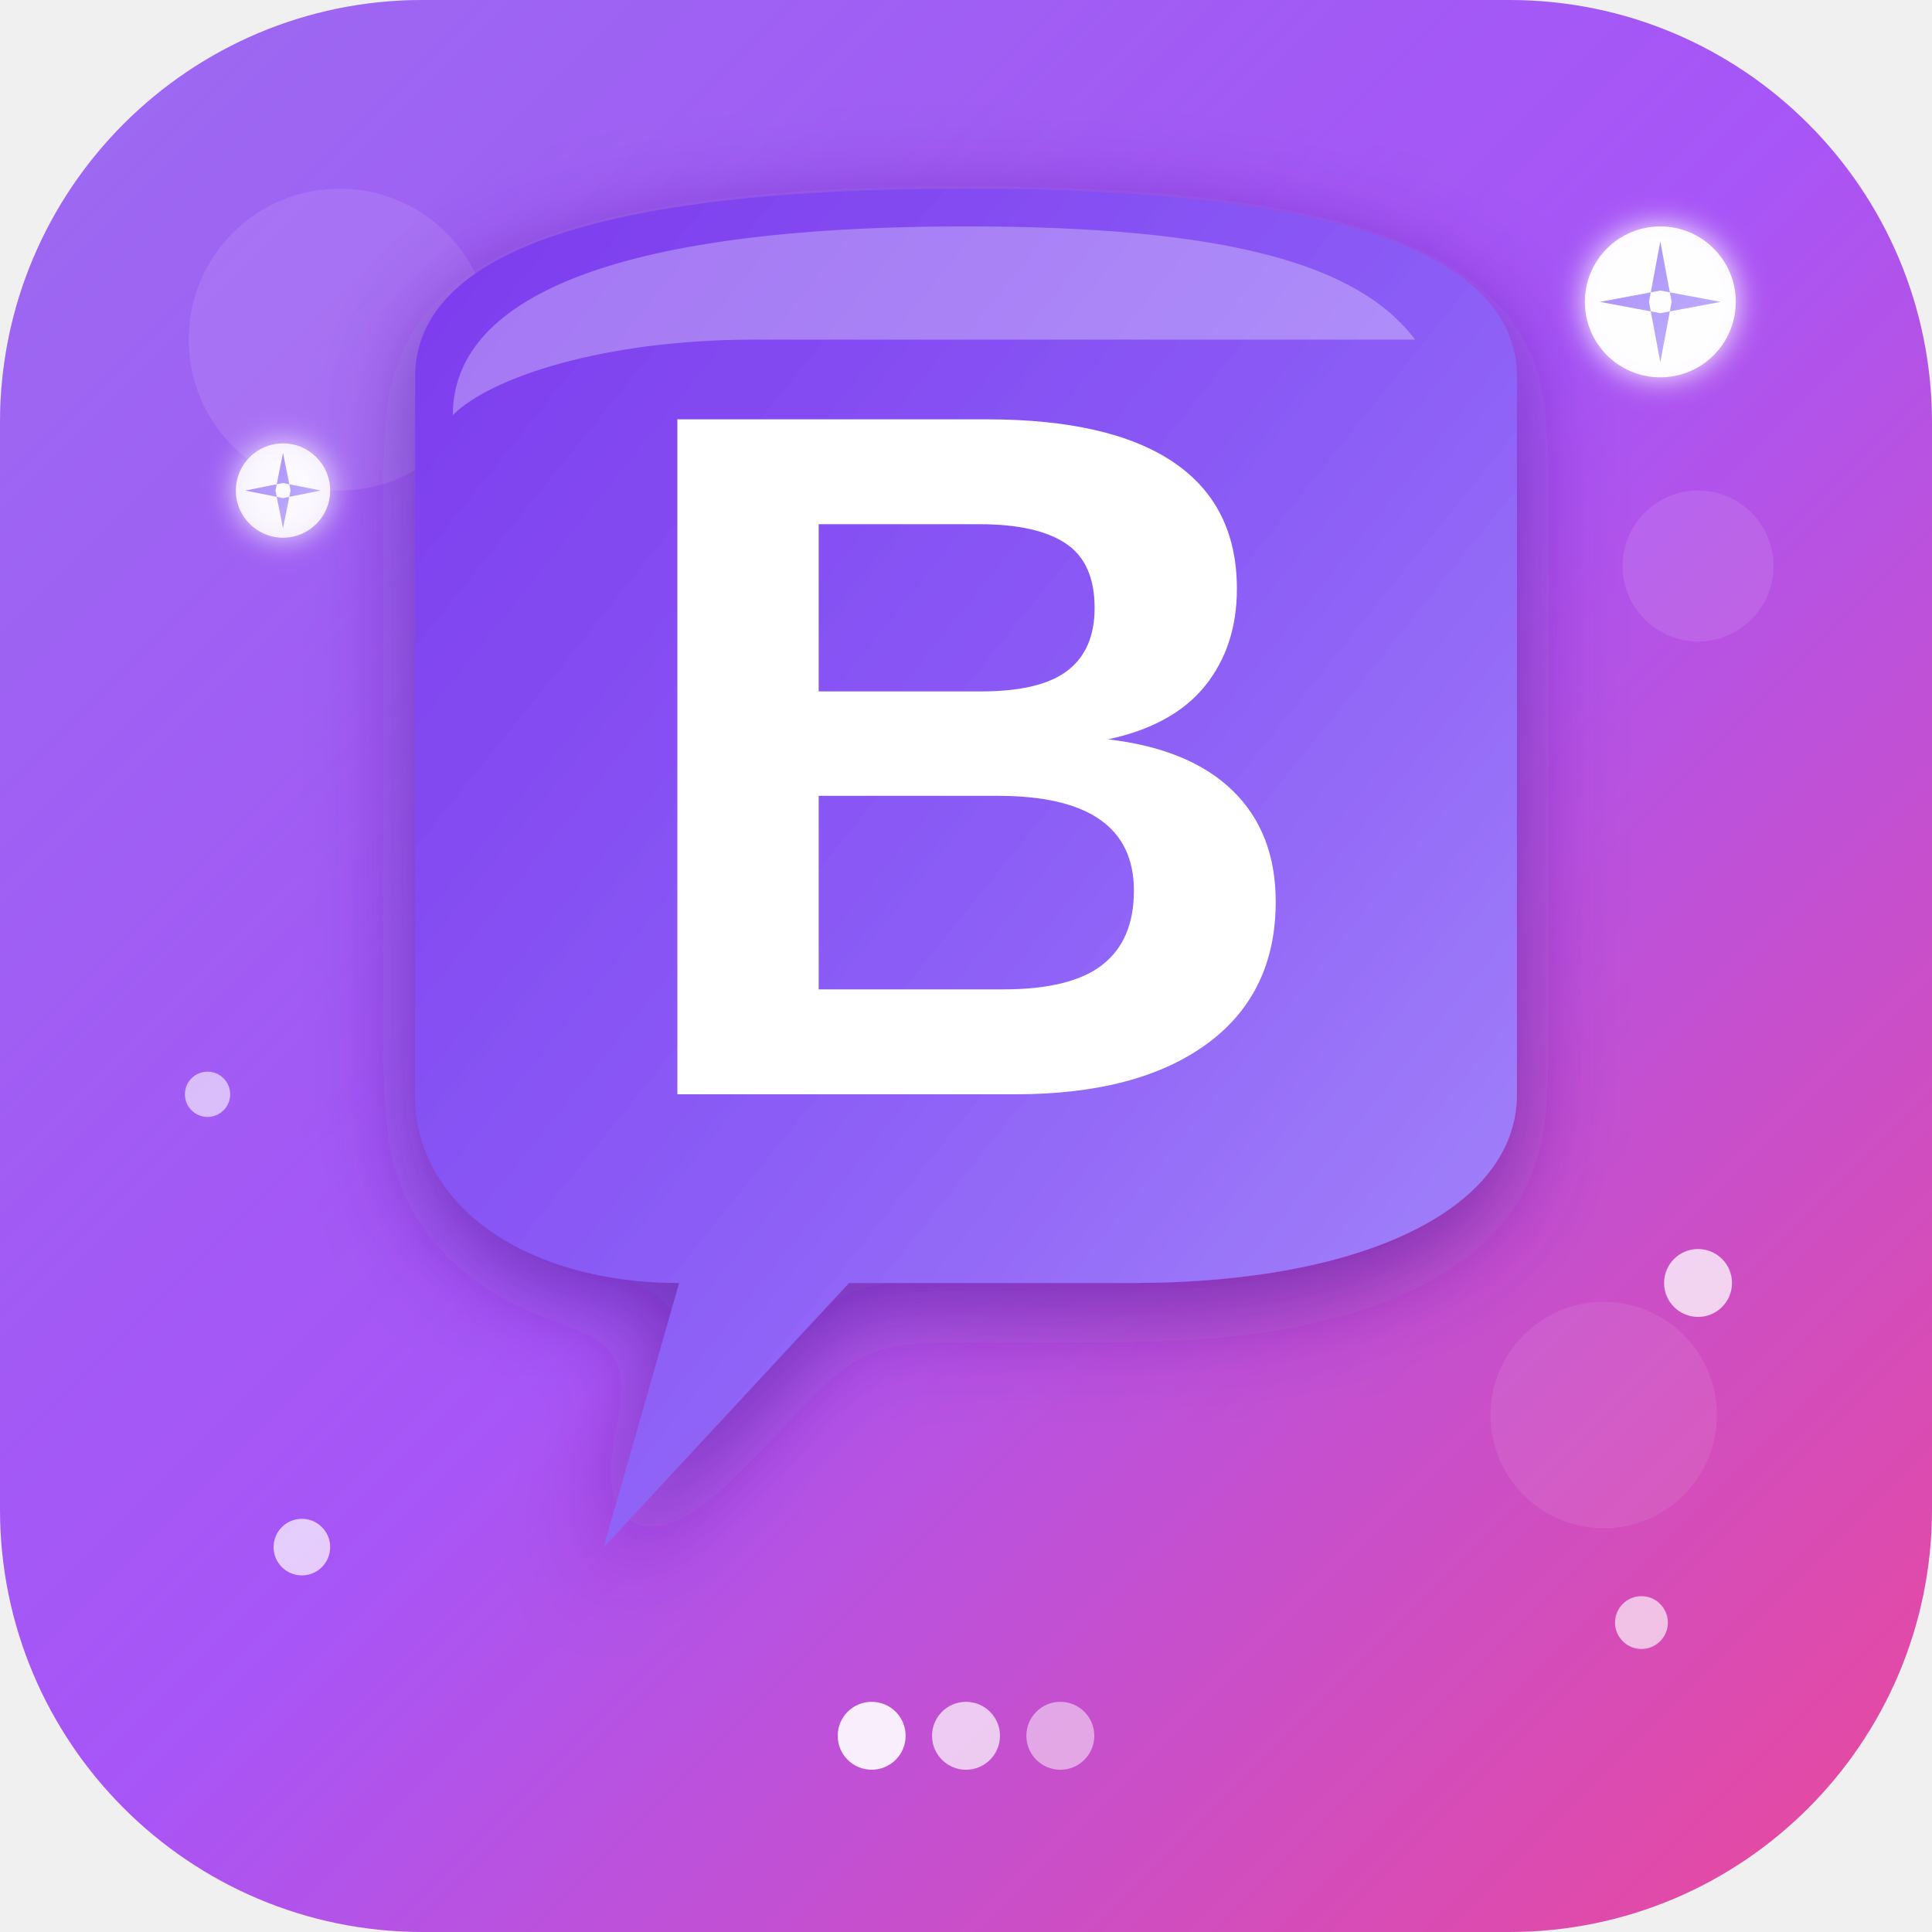
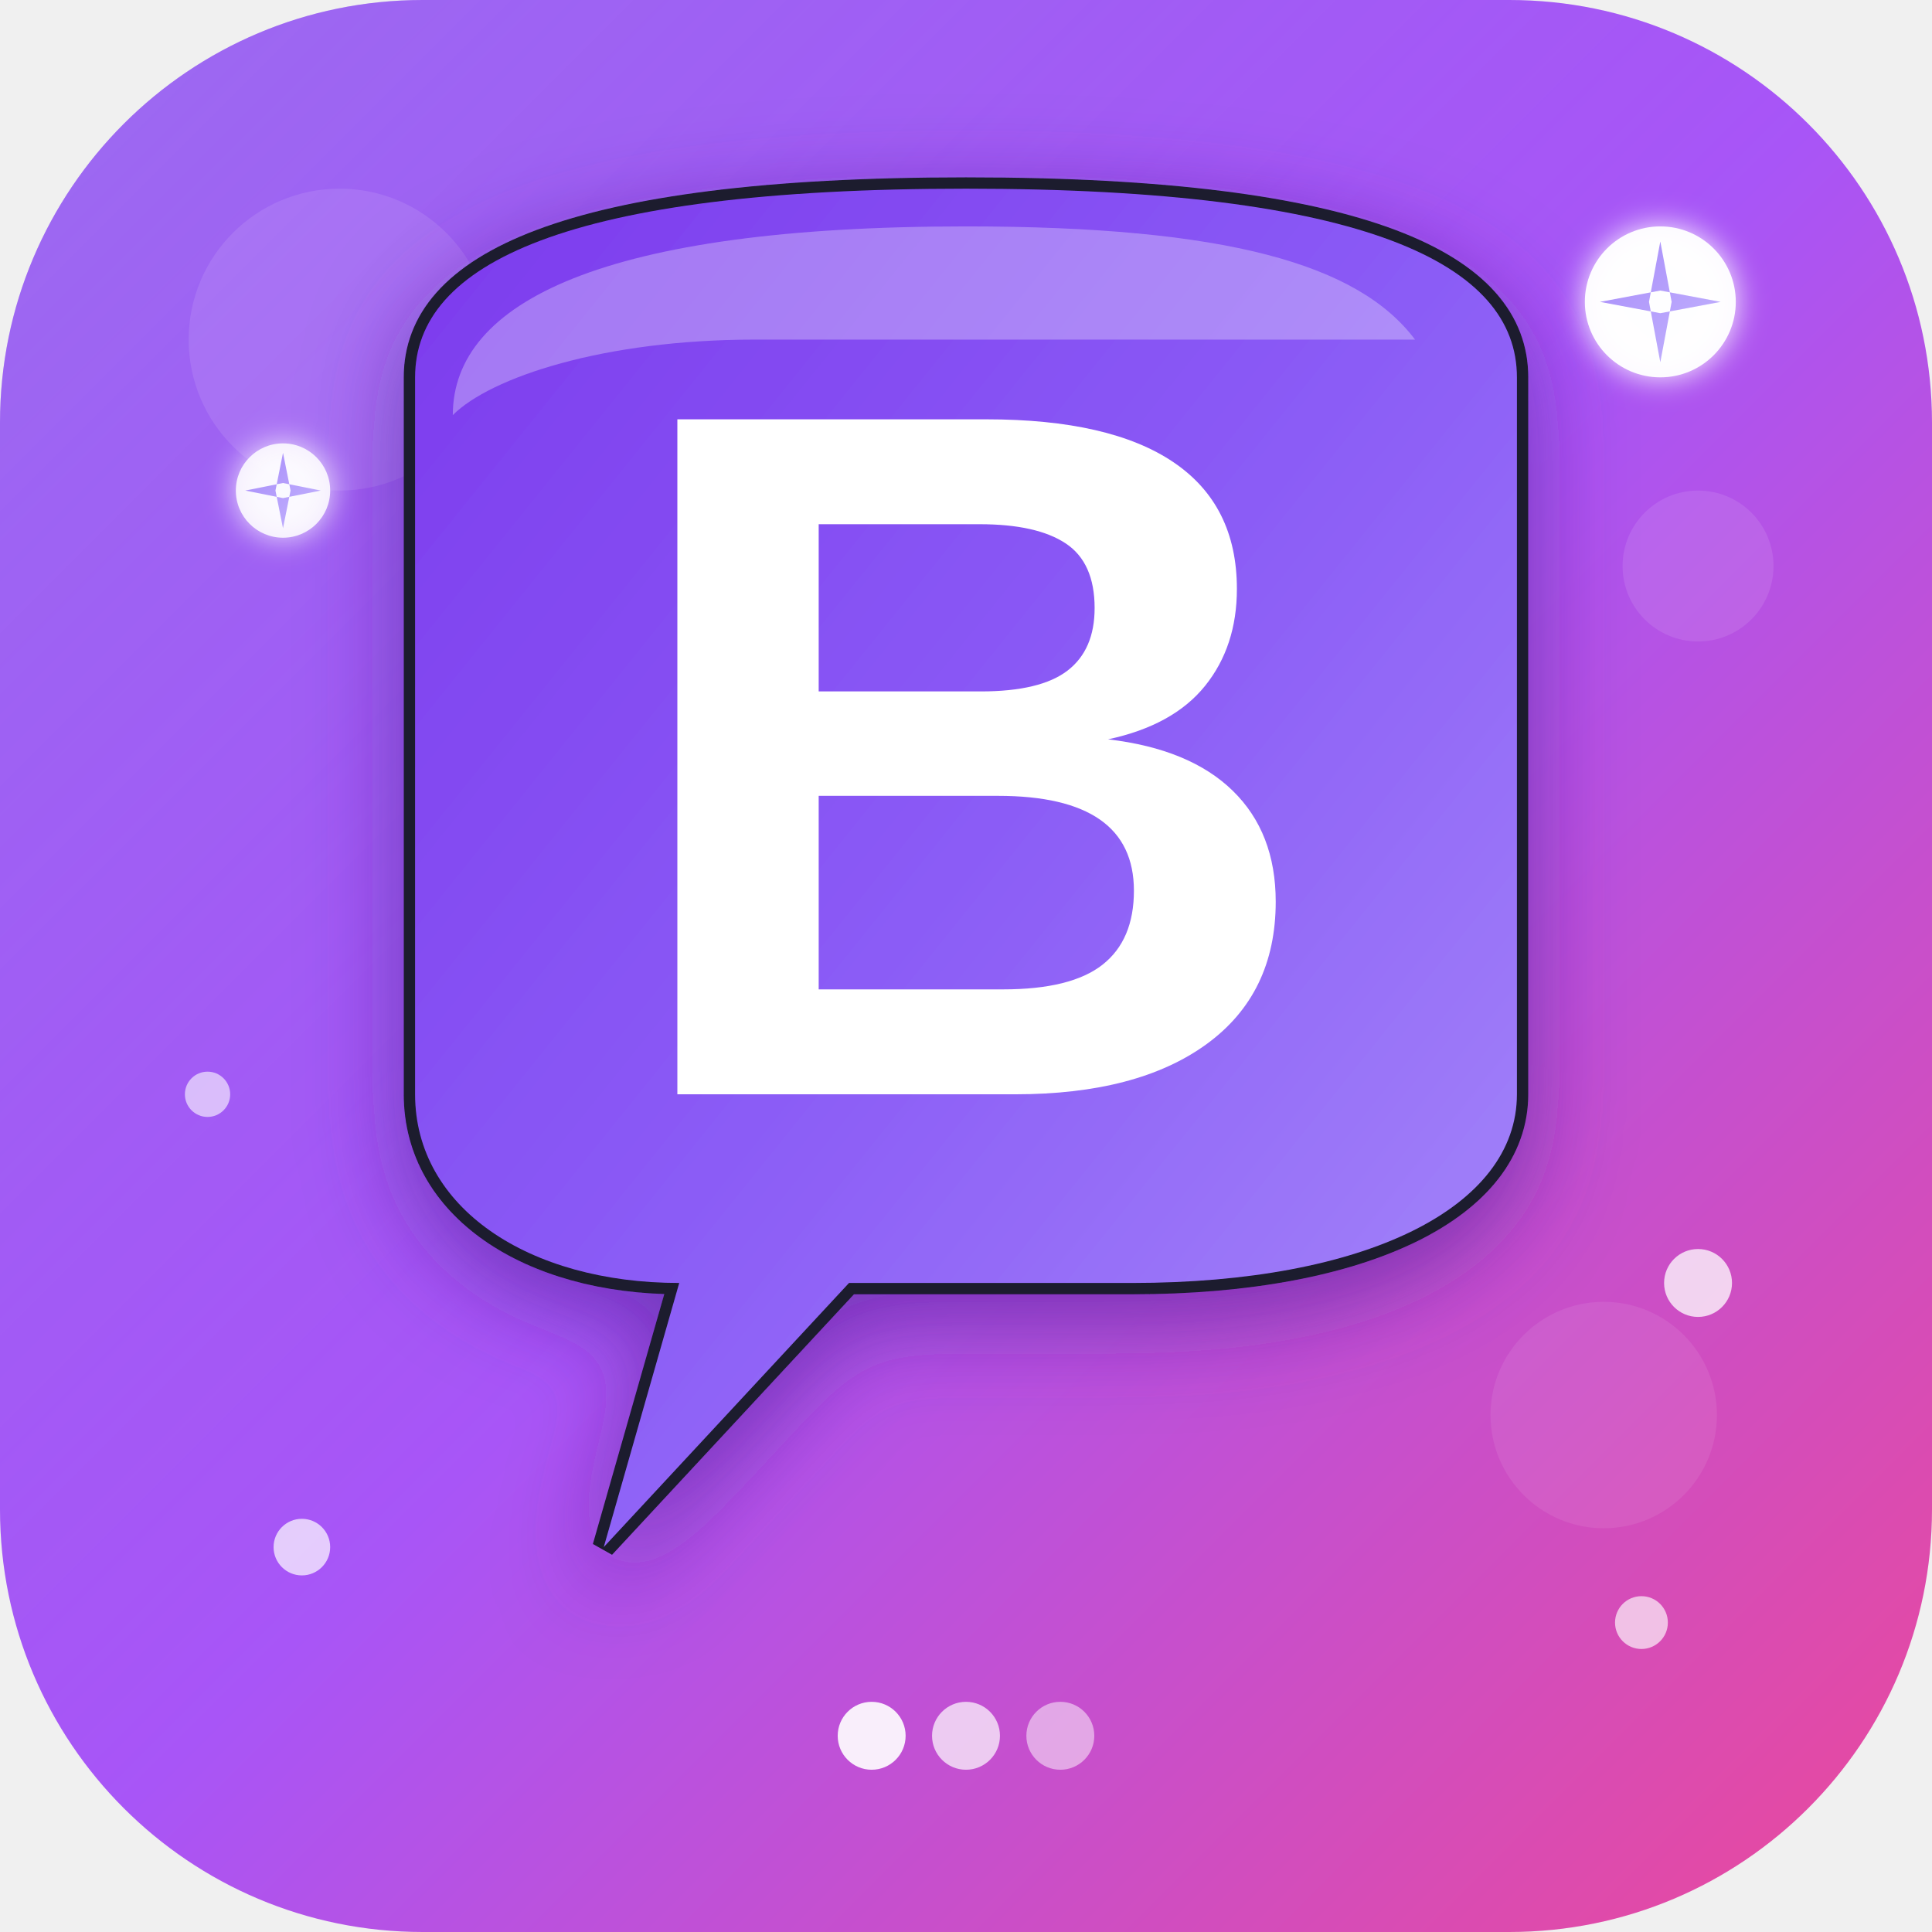
<svg xmlns="http://www.w3.org/2000/svg" width="1024" height="1024" viewBox="0 0 1024 1024">
  <defs>
    <linearGradient id="mainGradient" x1="0%" y1="0%" x2="100%" y2="100%">
      <stop offset="0%" style="stop-color:#7c3aed;stop-opacity:1" />
      <stop offset="50%" style="stop-color:#a855f7;stop-opacity:1" />
      <stop offset="100%" style="stop-color:#ec4899;stop-opacity:1" />
    </linearGradient>
    <linearGradient id="bubbleGradient" x1="0%" y1="0%" x2="100%" y2="100%">
      <stop offset="0%" style="stop-color:#7c3aed;stop-opacity:1" />
      <stop offset="50%" style="stop-color:#8b5cf6;stop-opacity:1" />
      <stop offset="100%" style="stop-color:#a78bfa;stop-opacity:1" />
    </linearGradient>
    <linearGradient id="shine" x1="0%" y1="0%" x2="100%" y2="100%">
      <stop offset="0%" style="stop-color:#ffffff;stop-opacity:0.25" />
      <stop offset="50%" style="stop-color:#ffffff;stop-opacity:0" />
      <stop offset="100%" style="stop-color:#ffffff;stop-opacity:0" />
    </linearGradient>
    <filter id="glow" x="-50%" y="-50%" width="200%" height="200%">
      <feGaussianBlur stdDeviation="8" result="coloredBlur" />
      <feMerge>
        <feMergeNode in="coloredBlur" />
        <feMergeNode in="SourceGraphic" />
      </feMerge>
    </filter>
    <filter id="shadow" x="-20%" y="-20%" width="140%" height="140%">
      <feDropShadow dx="0" dy="15" stdDeviation="25" flood-color="#4c1d95" flood-opacity="0.6" />
    </filter>
    <linearGradient id="accentGradient" x1="0%" y1="0%" x2="100%" y2="100%">
      <stop offset="0%" style="stop-color:#a78bfa;stop-opacity:1" />
      <stop offset="100%" style="stop-color:#c4b5fd;stop-opacity:1" />
    </linearGradient>
  </defs>
  <rect x="0" y="0" width="1024" height="1024" rx="224" fill="url(#mainGradient)" />
  <rect x="0" y="0" width="1024" height="1024" rx="224" fill="url(#shine)" />
  <circle cx="180" cy="180" r="80" fill="white" opacity="0.1" />
  <circle cx="850" cy="750" r="60" fill="white" opacity="0.08" />
  <circle cx="900" cy="300" r="40" fill="white" opacity="0.1" />
  <g filter="url(#shadow)">
+     <path d="       M 220 200        C 220 140, 300 100, 512 100       C 724 100, 804 140, 804 200       L 804 580       C 804 640, 724 680, 600 680       L 450 680       L 320 820       L 360 680       C 280 680, 220 640, 220 580       Z     " fill="none" stroke="#1a1a2e" stroke-width="12" />
    <path d="       M 220 200        C 220 140, 300 100, 512 100       C 724 100, 804 140, 804 200       L 804 580       C 804 640, 724 680, 600 680       L 450 680       L 320 820       L 360 680       C 280 680, 220 640, 220 580       Z     " fill="url(#bubbleGradient)" />
    <path d="       M 240 220        C 240 160, 320 120, 512 120       C 650 120, 720 140, 750 180       L 400 180       C 320 180, 260 200, 240 220       Z     " fill="white" opacity="0.3" />
  </g>
  <text x="512" y="580" font-family="SF Pro Display, -apple-system, BlinkMacSystemFont, Helvetica Neue, Arial, sans-serif" font-size="520" font-weight="900" fill="white" text-anchor="middle">B</text>
  <g transform="translate(880, 160)" filter="url(#glow)">
    <circle cx="0" cy="0" r="40" fill="white" opacity="0.95" />
    <path d="M0,-32 L6,0 L0,32 L-6,0 Z M-32,0 L0,6 L32,0 L0,-6 Z" fill="url(#accentGradient)" />
  </g>
  <g transform="translate(150, 260)" filter="url(#glow)">
    <circle cx="0" cy="0" r="25" fill="white" opacity="0.85" />
    <path d="M0,-20 L4,0 L0,20 L-4,0 Z M-20,0 L0,4 L20,0 L0,-4 Z" fill="url(#accentGradient)" />
  </g>
  <g transform="translate(900, 680)">
    <circle cx="0" cy="0" r="18" fill="white" opacity="0.75" />
  </g>
  <g transform="translate(110, 580)">
    <circle cx="0" cy="0" r="12" fill="white" opacity="0.6" />
  </g>
  <g transform="translate(160, 820)">
    <circle cx="0" cy="0" r="15" fill="white" opacity="0.7" />
  </g>
  <g transform="translate(870, 860)">
    <circle cx="0" cy="0" r="14" fill="white" opacity="0.65" />
  </g>
  <g transform="translate(512, 920)">
    <circle cx="-50" cy="0" r="18" fill="white" opacity="0.9" />
    <circle cx="0" cy="0" r="18" fill="white" opacity="0.7" />
    <circle cx="50" cy="0" r="18" fill="white" opacity="0.5" />
  </g>
</svg>
